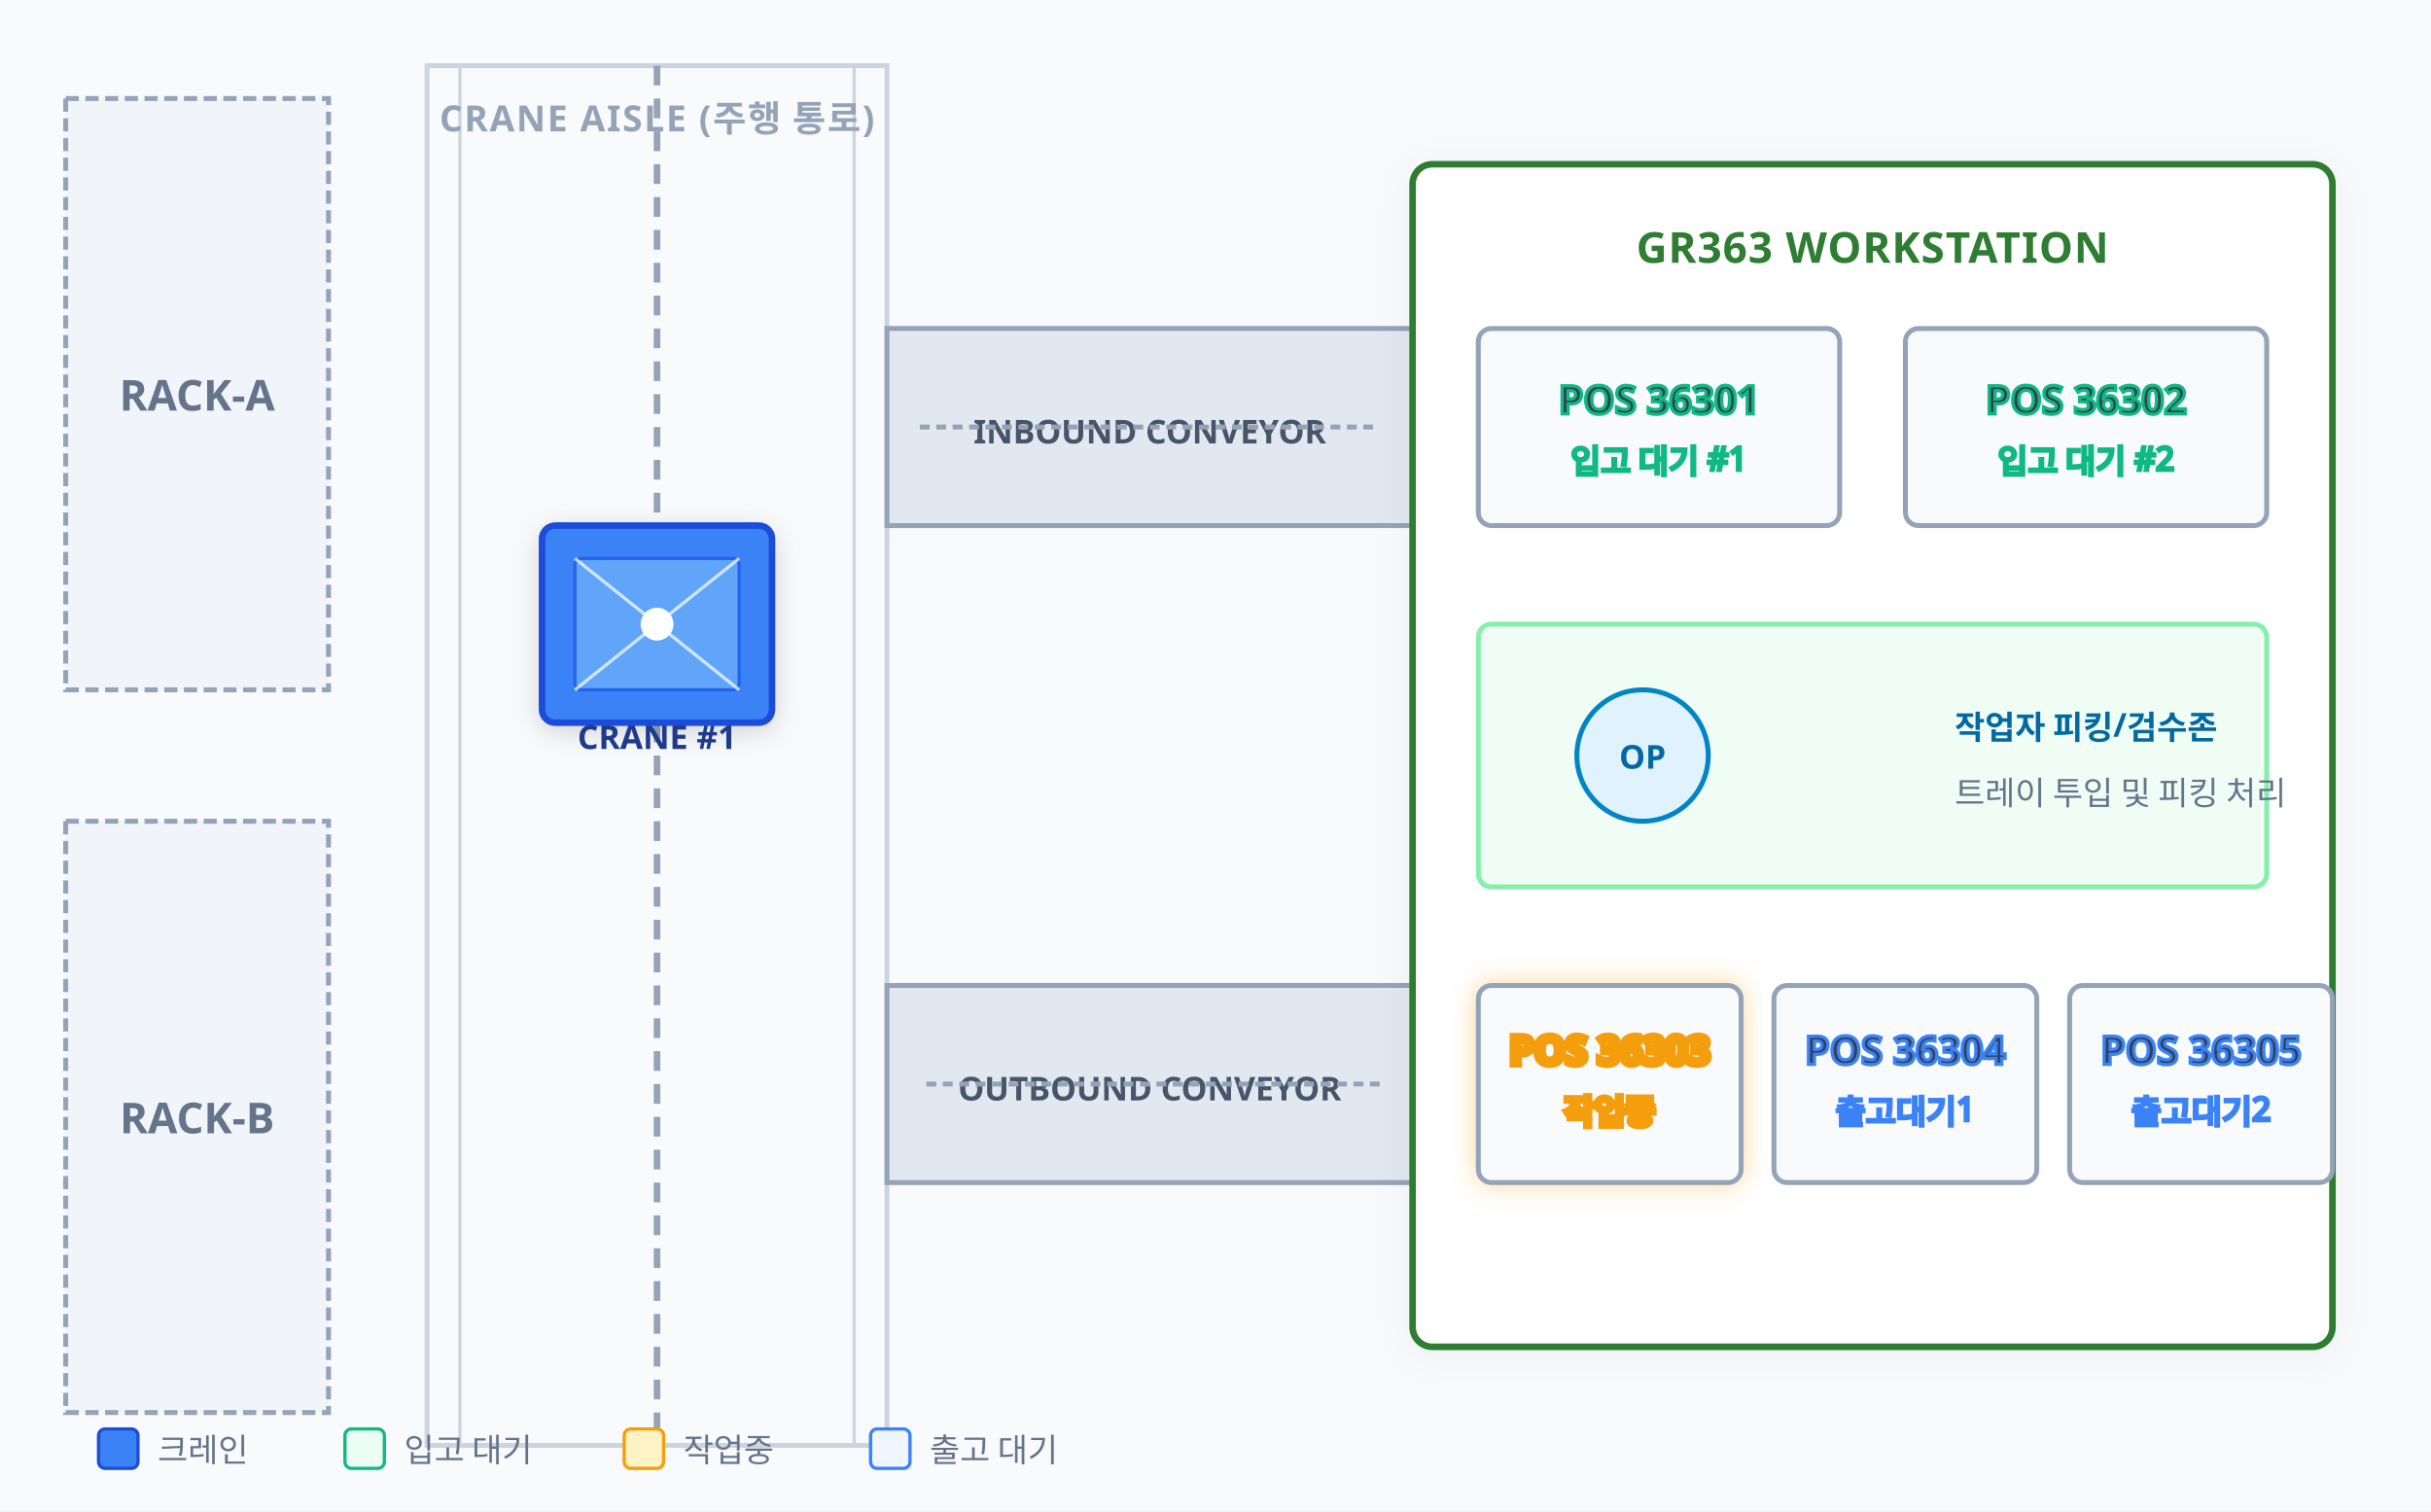
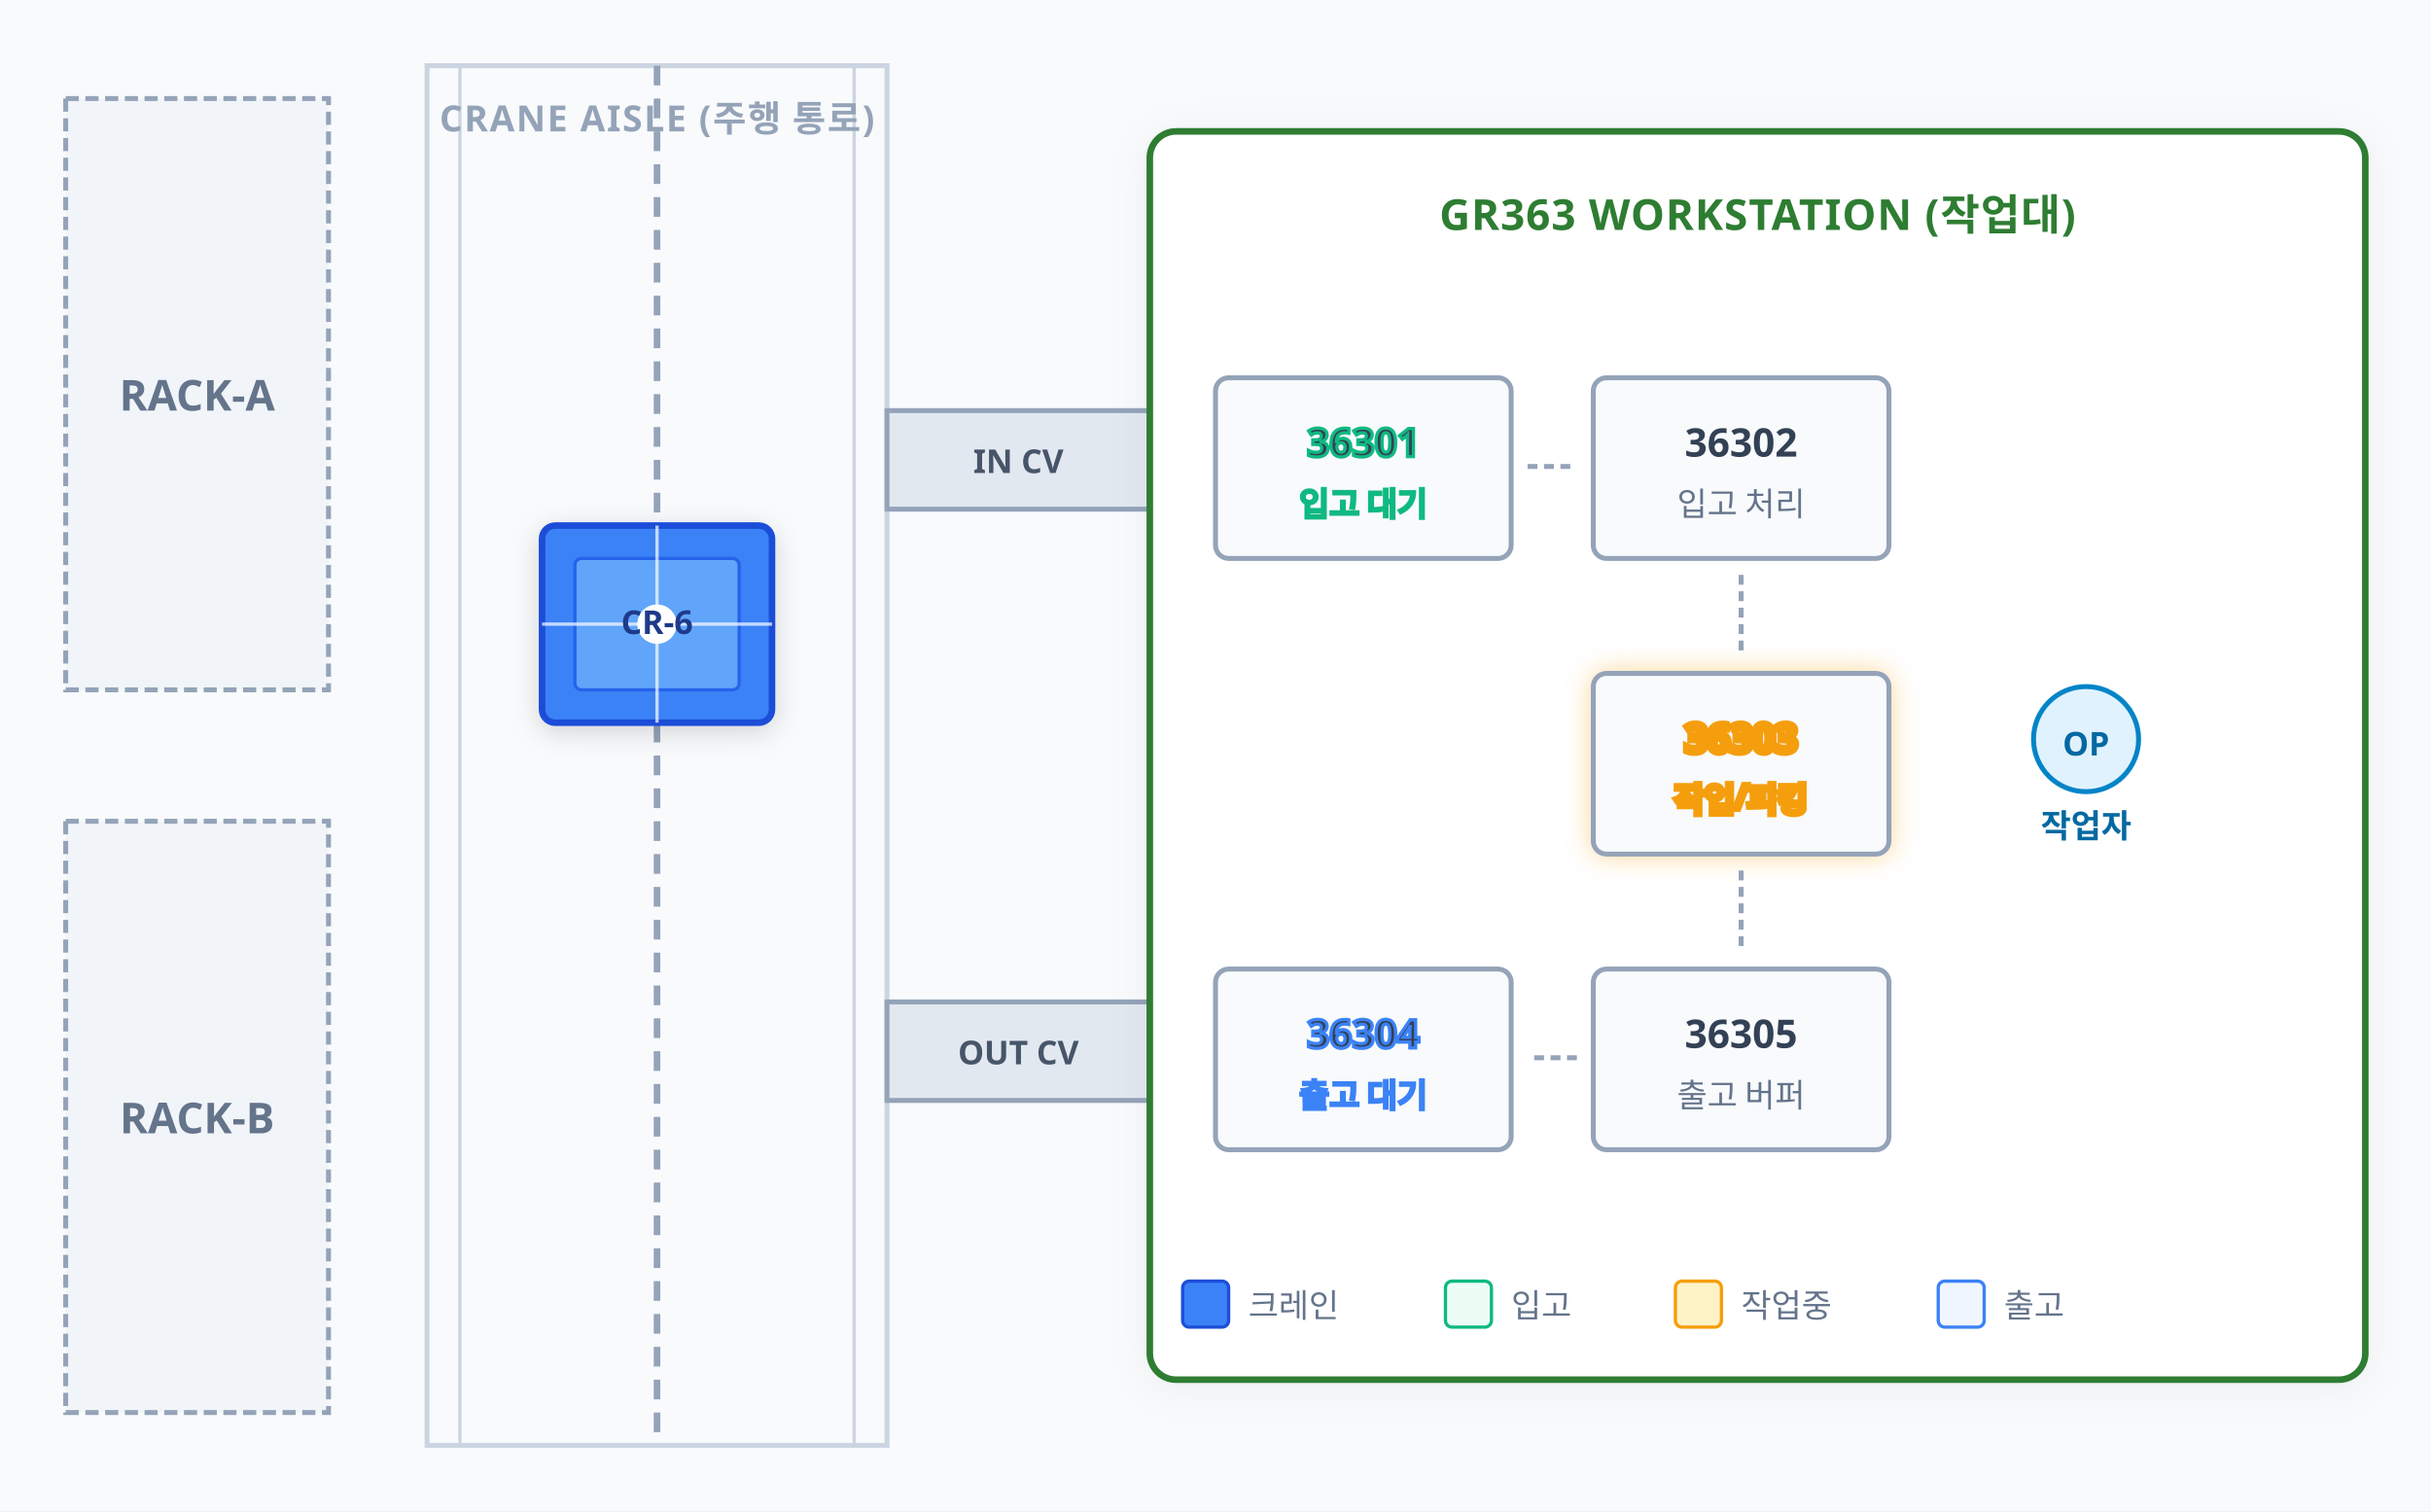
<svg xmlns="http://www.w3.org/2000/svg" viewBox="0 0 740 460" width="100%" height="100%">
  <defs>
    <style>
      .svg-bg { fill: #f8fafc; }
      .grid-line { stroke: #e2e8f0; stroke-width: 0.5; }
      .rack-boundary { fill: #f1f5f9; stroke: #94a3b8; stroke-width: 1.5; stroke-dasharray: 4, 2; }
      .rack-text { font-size: 13px; font-weight: 700; fill: #64748b; font-family: sans-serif; }
      .aisle-boundary { fill: #f8fafc; stroke: #cbd5e1; stroke-width: 1.5; }
      .rail-center-line { stroke: #94a3b8; stroke-width: 2; stroke-dasharray: 6, 4; }
      .rail-side-line { stroke: #cbd5e1; stroke-width: 1; }
      .aisle-label { font-size: 11px; font-weight: 600; fill: #94a3b8; letter-spacing: 0.5px; font-family: sans-serif; }
+       .crane-unit {
+         transition: transform 1.2s cubic-bezier(0.25, 0.1, 0.25, 1.0);
+         will-change: transform;
+       }
      .crane-body { fill: #3b82f6; stroke: #1d4ed8; stroke-width: 2; filter: drop-shadow(0 2px 4px rgba(0, 0, 0, 0.15)); }
      .crane-inner { fill: #60a5fa; stroke: #2563eb; stroke-width: 1; }
      .crane-cross { stroke: #ffffff; stroke-width: 1; opacity: 0.7; }
      .crane-center-dot { fill: #ffffff; }
      .crane-label { font-size: 10px; font-weight: 800; fill: #1e3a8a; font-family: sans-serif; }
      .conveyor-lane { fill: #e2e8f0; stroke: #94a3b8; stroke-width: 1.5; }
      .conveyor-label { font-size: 10px; font-weight: 700; fill: #475569; font-family: sans-serif; }
      .ws-boundary { fill: #ffffff; stroke: #2e7d32; stroke-width: 2; filter: drop-shadow(0 2px 6px rgba(0, 0, 0, 0.05)); }
      .ws-title { font-size: 13px; font-weight: 700; fill: #2e7d32; letter-spacing: 0.3px; font-family: sans-serif; }
      .tray-rect { fill: #f8fafc; stroke: #94a3b8; stroke-width: 1.5; transition: all 0.2s ease; }
      .tray-inbound { fill: #ecfdf5; stroke: #10b981; }
      .tray-outbound { fill: #eff6ff; stroke: #3b82f6; }
      .tray-active { fill: #fef3c7; stroke: #f59e0b; stroke-width: 2; filter: drop-shadow(0 0 4px rgba(245, 158, 11, 0.4)); }
      .tray-title { font-size: 12px; font-weight: 700; fill: #334155; font-family: sans-serif; pointer-events: none; }
      .tray-sub { font-size: 10px; font-weight: 500; fill: #64748b; font-family: sans-serif; pointer-events: none; }
      .active-title { fill: #92400e; }
      .active-sub { fill: #b45309; }
      .clickable { cursor: pointer; }
      .clickable:hover .tray-rect { filter: brightness(0.92); stroke-width: 2; }
      .clickable:hover.tray-active .tray-rect { filter: drop-shadow(0 0 8px rgba(245, 158, 11, 0.7)); }
      .operator-icon-bg { fill: #e0f2fe; stroke: #0284c7; stroke-width: 1.5; }
      .operator-icon { font-size: 10px; font-weight: 800; fill: #0369a1; font-family: sans-serif; }
      .operator-text { font-size: 10px; font-weight: 600; fill: #0369a1; font-family: sans-serif; }
      .flow-arrow { stroke: #94a3b8; stroke-width: 1.5; stroke-dasharray: 3, 2; fill: none; }
      .legend-crane { fill: #3b82f6; stroke: #1d4ed8; }
      .legend-inbound { fill: #ecfdf5; stroke: #10b981; }
      .legend-active { fill: #fef3c7; stroke: #f59e0b; }
      .legend-outbound { fill: #eff6ff; stroke: #3b82f6; }
      .legend-text { font-size: 10px; font-weight: 500; fill: #64748b; font-family: sans-serif; }
    </style>
    <pattern id="gridPattern" width="20" height="20" patternUnits="userSpaceOnUse">
      <path d="M 20 0 L 0 0 0 20" fill="none" class="grid-line" />
    </pattern>
  </defs>
  <rect width="100%" height="100%" fill="url(#gridPattern)" class="svg-bg" />
  <g class="rack-group">
    <rect x="20" y="30" width="80" height="180" class="rack-boundary" />
    <text x="60" y="125" class="rack-text" text-anchor="middle">RACK-A</text>
    <rect x="20" y="250" width="80" height="180" class="rack-boundary" />
    <text x="60" y="345" class="rack-text" text-anchor="middle">RACK-B</text>
  </g>
  <g class="crane-aisle-group">
    <rect x="130" y="20" width="140" height="420" class="aisle-boundary" />
    <line x1="200" y1="20" x2="200" y2="440" class="rail-center-line" />
    <line x1="140" y1="20" x2="140" y2="440" class="rail-side-line" />
    <line x1="260" y1="20" x2="260" y2="440" class="rail-side-line" />
    <text x="200" y="40" class="aisle-label" text-anchor="middle">
      CRANE AISLE (주행 통로)
    </text>
    <g id="crane-unit" class="crane-unit" transform="translate(200, 190)">
      <rect x="-35" y="-30" width="70" height="60" rx="4" class="crane-body" />
      <rect x="-25" y="-20" width="50" height="40" rx="2" class="crane-inner" />
-       <line x1="-25" y1="-20" x2="25" y2="20" class="crane-cross" />
-       <line x1="-25" y1="20" x2="25" y2="-20" class="crane-cross" />
-       <circle cx="0" cy="0" r="5" class="crane-center-dot" />
-       <text x="0" y="38" class="crane-label" text-anchor="middle">CRANE #1</text>
+       <line x1="0" y1="-30" x2="0" y2="30" class="crane-cross" />
+       <line x1="-35" y1="0" x2="35" y2="0" class="crane-cross" />
+       <circle cx="0" cy="0" r="6" class="crane-center-dot" />
+       <text x="0" y="3" class="crane-label" text-anchor="middle">CR-6</text>
    </g>
  </g>
-   <g class="conveyor-ws-group">
-     <rect x="270" y="100" width="160" height="60" class="conveyor-lane" />
-     <text x="350" y="135" class="conveyor-label" text-anchor="middle">
-       INBOUND CONVEYOR
+   <g class="conveyor-connection">
+     <rect x="270" y="125" width="80" height="30" class="conveyor-lane" />
+     <text x="310" y="144" class="conveyor-label" text-anchor="middle">IN CV</text>
+     <rect x="270" y="305" width="80" height="30" class="conveyor-lane" />
+     <text x="310" y="324" class="conveyor-label" text-anchor="middle">OUT CV</text>
+   </g>
+   <g class="workstation-group">
+     <rect x="350" y="40" width="370" height="380" rx="8" class="ws-boundary" />
+     <text x="535" y="70" class="ws-title" text-anchor="middle">
+       GR363 WORKSTATION (작업대)
    </text>
-     <path d="M 280 130 L 420 130" class="flow-arrow" />
-     <rect x="270" y="300" width="160" height="60" class="conveyor-lane" />
-     <text x="350" y="335" class="conveyor-label" text-anchor="middle">
-       OUTBOUND CONVEYOR
-     </text>
-     <path d="M 420 330 L 280 330" class="flow-arrow" />
-     <rect x="430" y="50" width="280" height="360" rx="6" class="ws-boundary" />
-     <text x="570" y="80" class="ws-title" text-anchor="middle">
-       GR363 WORKSTATION
-     </text>
-     <g id="pos-36301" class="tray-position tray-inbound clickable" data-position="36301" transform="translate(450, 100)">
-       <rect width="110" height="60" rx="4" class="tray-rect" />
-       <text x="55" y="26" class="tray-title" text-anchor="middle">POS 36301</text>
-       <text x="55" y="44" class="tray-sub" text-anchor="middle">입고 대기 #1</text>
+     <g id="pos-36301" class="tray-position tray-inbound clickable" transform="translate(370, 115)">
+       <rect width="90" height="55" rx="4" class="tray-rect" />
+       <text x="45" y="24" class="tray-title" text-anchor="middle">36301</text>
+       <text x="45" y="42" class="tray-sub" text-anchor="middle">입고 대기</text>
    </g>
-     <g id="pos-36302" class="tray-position tray-inbound clickable" data-position="36302" transform="translate(580, 100)">
-       <rect width="110" height="60" rx="4" class="tray-rect" />
-       <text x="55" y="26" class="tray-title" text-anchor="middle">POS 36302</text>
-       <text x="55" y="44" class="tray-sub" text-anchor="middle">입고 대기 #2</text>
+     <g id="pos-36302" class="tray-position clickable" transform="translate(485, 115)">
+       <rect width="90" height="55" rx="4" class="tray-rect" />
+       <text x="45" y="24" class="tray-title" text-anchor="middle">36302</text>
+       <text x="45" y="42" class="tray-sub" text-anchor="middle">입고 처리</text>
    </g>
-     <g class="operator-area" transform="translate(450, 190)">
-       <rect width="240" height="80" rx="4" fill="#f0fdf4" stroke="#86efac" stroke-width="1.5" />
-       <circle cx="50" cy="40" r="20" class="operator-icon-bg" />
-       <text x="50" y="44" class="operator-icon" text-anchor="middle">OP</text>
-       <text x="145" y="35" class="operator-text" font-weight="700">
-         작업자 피킹/검수존
-       </text>
-       <text x="145" y="55" class="legend-text">
-         트레이 투입 및 피킹 처리
-       </text>
+     <g id="pos-36303" class="tray-position tray-active clickable" transform="translate(485, 205)">
+       <rect width="90" height="55" rx="4" class="tray-rect" />
+       <text x="45" y="24" class="tray-title active-title" text-anchor="middle">36303</text>
+       <text x="45" y="42" class="tray-sub active-sub" text-anchor="middle">작업/피킹</text>
    </g>
-     <g id="pos-36303" class="tray-position tray-active clickable" data-position="36303" transform="translate(450, 300)">
-       <rect width="80" height="60" rx="4" class="tray-rect" />
-       <text x="40" y="24" class="tray-title active-title" text-anchor="middle">
-         POS 36303
-       </text>
-       <text x="40" y="42" class="tray-sub active-sub" text-anchor="middle">
-         작업중
-       </text>
+     <g class="operator-area" transform="translate(600, 200)">
+       <circle cx="35" cy="25" r="16" class="operator-icon-bg" />
+       <text x="35" y="30" class="operator-icon" text-anchor="middle">OP</text>
+       <text x="35" y="55" class="operator-text" text-anchor="middle">작업자</text>
    </g>
-     <g id="pos-36304" class="tray-position tray-outbound clickable" data-position="36304" transform="translate(540, 300)">
-       <rect width="80" height="60" rx="4" class="tray-rect" />
-       <text x="40" y="24" class="tray-title" text-anchor="middle">POS 36304</text>
-       <text x="40" y="42" class="tray-sub" text-anchor="middle">출고대기1</text>
+     <g id="pos-36304" class="tray-position tray-outbound clickable" transform="translate(370, 295)">
+       <rect width="90" height="55" rx="4" class="tray-rect" />
+       <text x="45" y="24" class="tray-title" text-anchor="middle">36304</text>
+       <text x="45" y="42" class="tray-sub" text-anchor="middle">출고 대기</text>
    </g>
-     <g id="pos-36305" class="tray-position tray-outbound clickable" data-position="36305" transform="translate(630, 300)">
-       <rect width="80" height="60" rx="4" class="tray-rect" />
-       <text x="40" y="24" class="tray-title" text-anchor="middle">POS 36305</text>
-       <text x="40" y="42" class="tray-sub" text-anchor="middle">출고대기2</text>
+     <g id="pos-36305" class="tray-position clickable" transform="translate(485, 295)">
+       <rect width="90" height="55" rx="4" class="tray-rect" />
+       <text x="45" y="24" class="tray-title" text-anchor="middle">36305</text>
+       <text x="45" y="42" class="tray-sub" text-anchor="middle">출고 버퍼</text>
    </g>
+     <path d="M 465 142 L 480 142" class="flow-arrow" />
+     <path d="M 530 175 L 530 200" class="flow-arrow" />
+     <path d="M 530 265 L 530 290" class="flow-arrow" />
+     <path d="M 480 322 L 465 322" class="flow-arrow" />
  </g>
-   <g class="legend-group" transform="translate(30, 435)">
-     <rect x="0" y="0" width="12" height="12" rx="2" class="legend-crane" />
-     <text x="18" y="10" class="legend-text">크레인</text>
-     <rect x="75" y="0" width="12" height="12" rx="2" class="legend-inbound" />
-     <text x="93" y="10" class="legend-text">입고 대기</text>
-     <rect x="160" y="0" width="12" height="12" rx="2" class="legend-active" />
-     <text x="178" y="10" class="legend-text">작업중</text>
-     <rect x="235" y="0" width="12" height="12" rx="2" class="legend-outbound" />
-     <text x="253" y="10" class="legend-text">출고 대기</text>
+   <g class="legend-group" transform="translate(360, 390)">
+     <rect x="0" y="0" width="14" height="14" rx="2" class="legend-crane" />
+     <text x="20" y="11" class="legend-text">크레인</text>
+     <rect x="80" y="0" width="14" height="14" rx="2" class="legend-inbound" />
+     <text x="100" y="11" class="legend-text">입고</text>
+     <rect x="150" y="0" width="14" height="14" rx="2" class="legend-active" />
+     <text x="170" y="11" class="legend-text">작업중</text>
+     <rect x="230" y="0" width="14" height="14" rx="2" class="legend-outbound" />
+     <text x="250" y="11" class="legend-text">출고</text>
  </g>
</svg>
